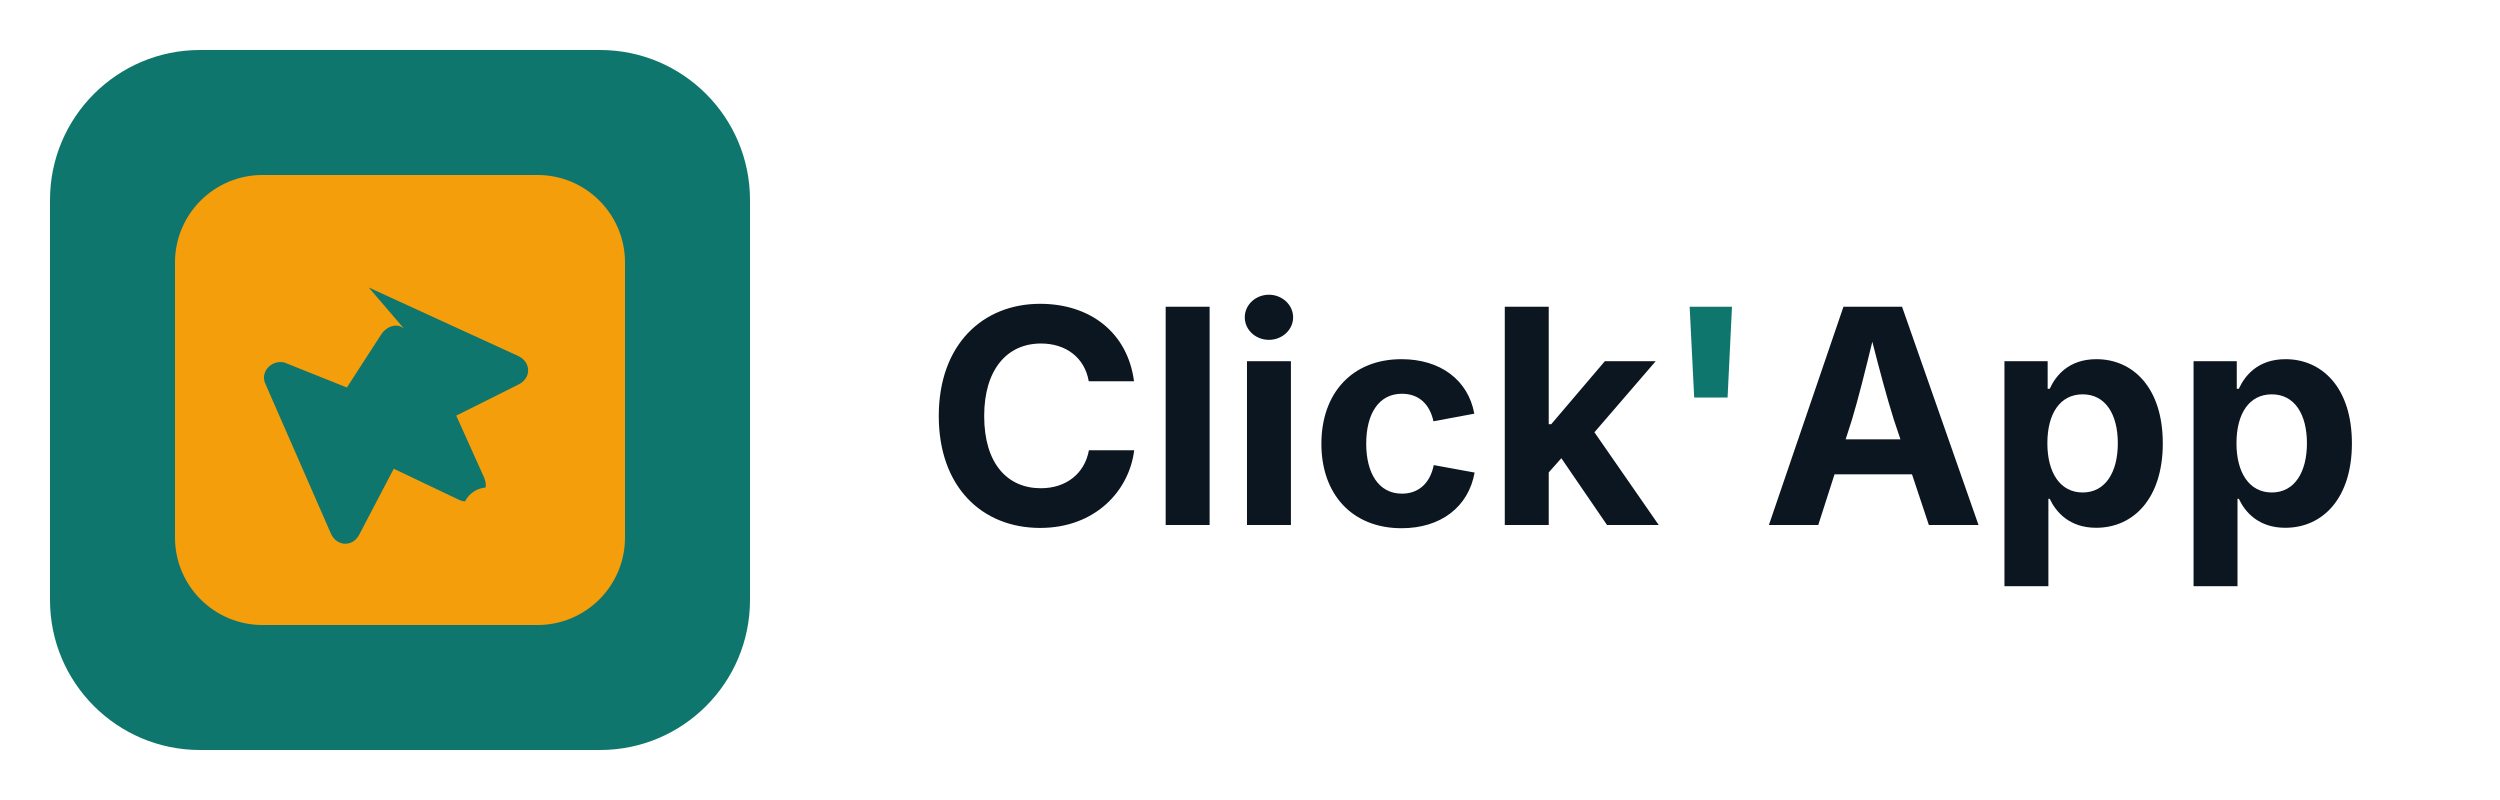
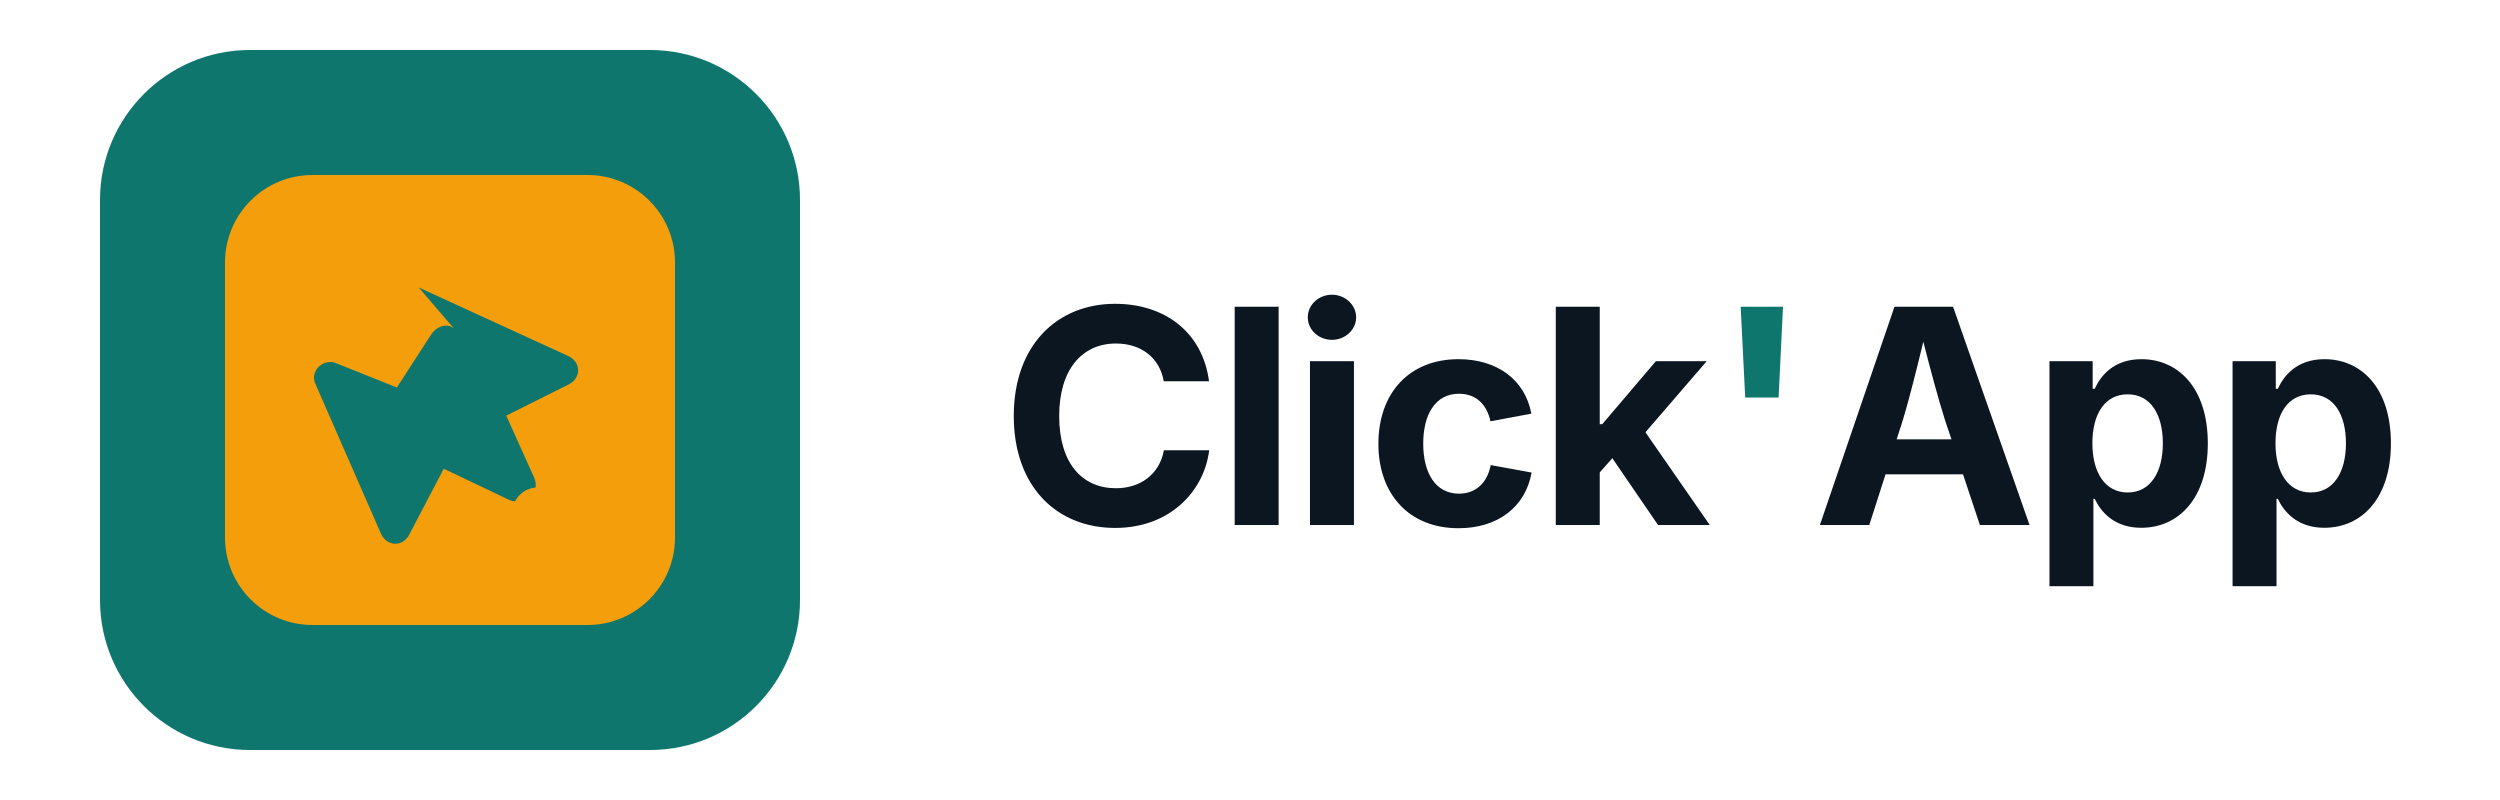
<svg xmlns="http://www.w3.org/2000/svg" width="800" height="256" viewBox="0 0 800 256" role="img" aria-label="Click'App horizontal lockup (ink)">
  <style>
    .ink{fill:#0B1620}     /* ink */
    .accent{fill:#0F766E}  /* teal */
  </style>
-   <g>
-     <rect x="16" y="16" width="224" height="224" rx="48" fill="#0F766E" />
-     <rect x="56" y="56" width="144" height="144" rx="28" fill="#F59E0B" />
-     <path fill="#0F766E" d="M118 92 l48 22 c4 2 4 7 0 9 l-20 10 9 20 c2 5-3 9-8 7 l-21-10 -11 21 c-2 4-7 4-9 0 l-21-48 c-2-4 2-8 6-7 l20 8 11-17 c2-3 6-4 8-1z" />
-     <circle cx="156" cy="164" r="8" fill="#F59E0B" />
+   <g transform="translate(32, 16)">
+     <rect x="0" y="0" width="224" height="224" rx="48" fill="#0F766E" />
+     <rect x="40" y="40" width="144" height="144" rx="28" fill="#F59E0B" />
+     <path fill="#0F766E" d="M102 76 l48 22 c4 2 4 7 0 9 l-20 10 9 20 c2 5-3 9-8 7 l-21-10 -11 21 c-2 4-7 4-9 0 l-21-48 c-2-4 2-8 6-7 l20 8 11-17 c2-3 6-4 8-1z" />
+     <circle cx="140" cy="148" r="8" fill="#F59E0B" />
  </g>
-   <text x="296" y="168" class="ink" font-family="Inter,system-ui,Segoe UI,Roboto,Helvetica,Arial,sans-serif" font-size="96" font-weight="700" letter-spacing="0">
+   <text x="320" y="168" class="ink" font-family="Inter,system-ui,Segoe UI,Roboto,Helvetica,Arial,sans-serif" font-size="96" font-weight="700" letter-spacing="-0.02em">
    Click<tspan class="accent">'</tspan>App
  </text>
</svg>
